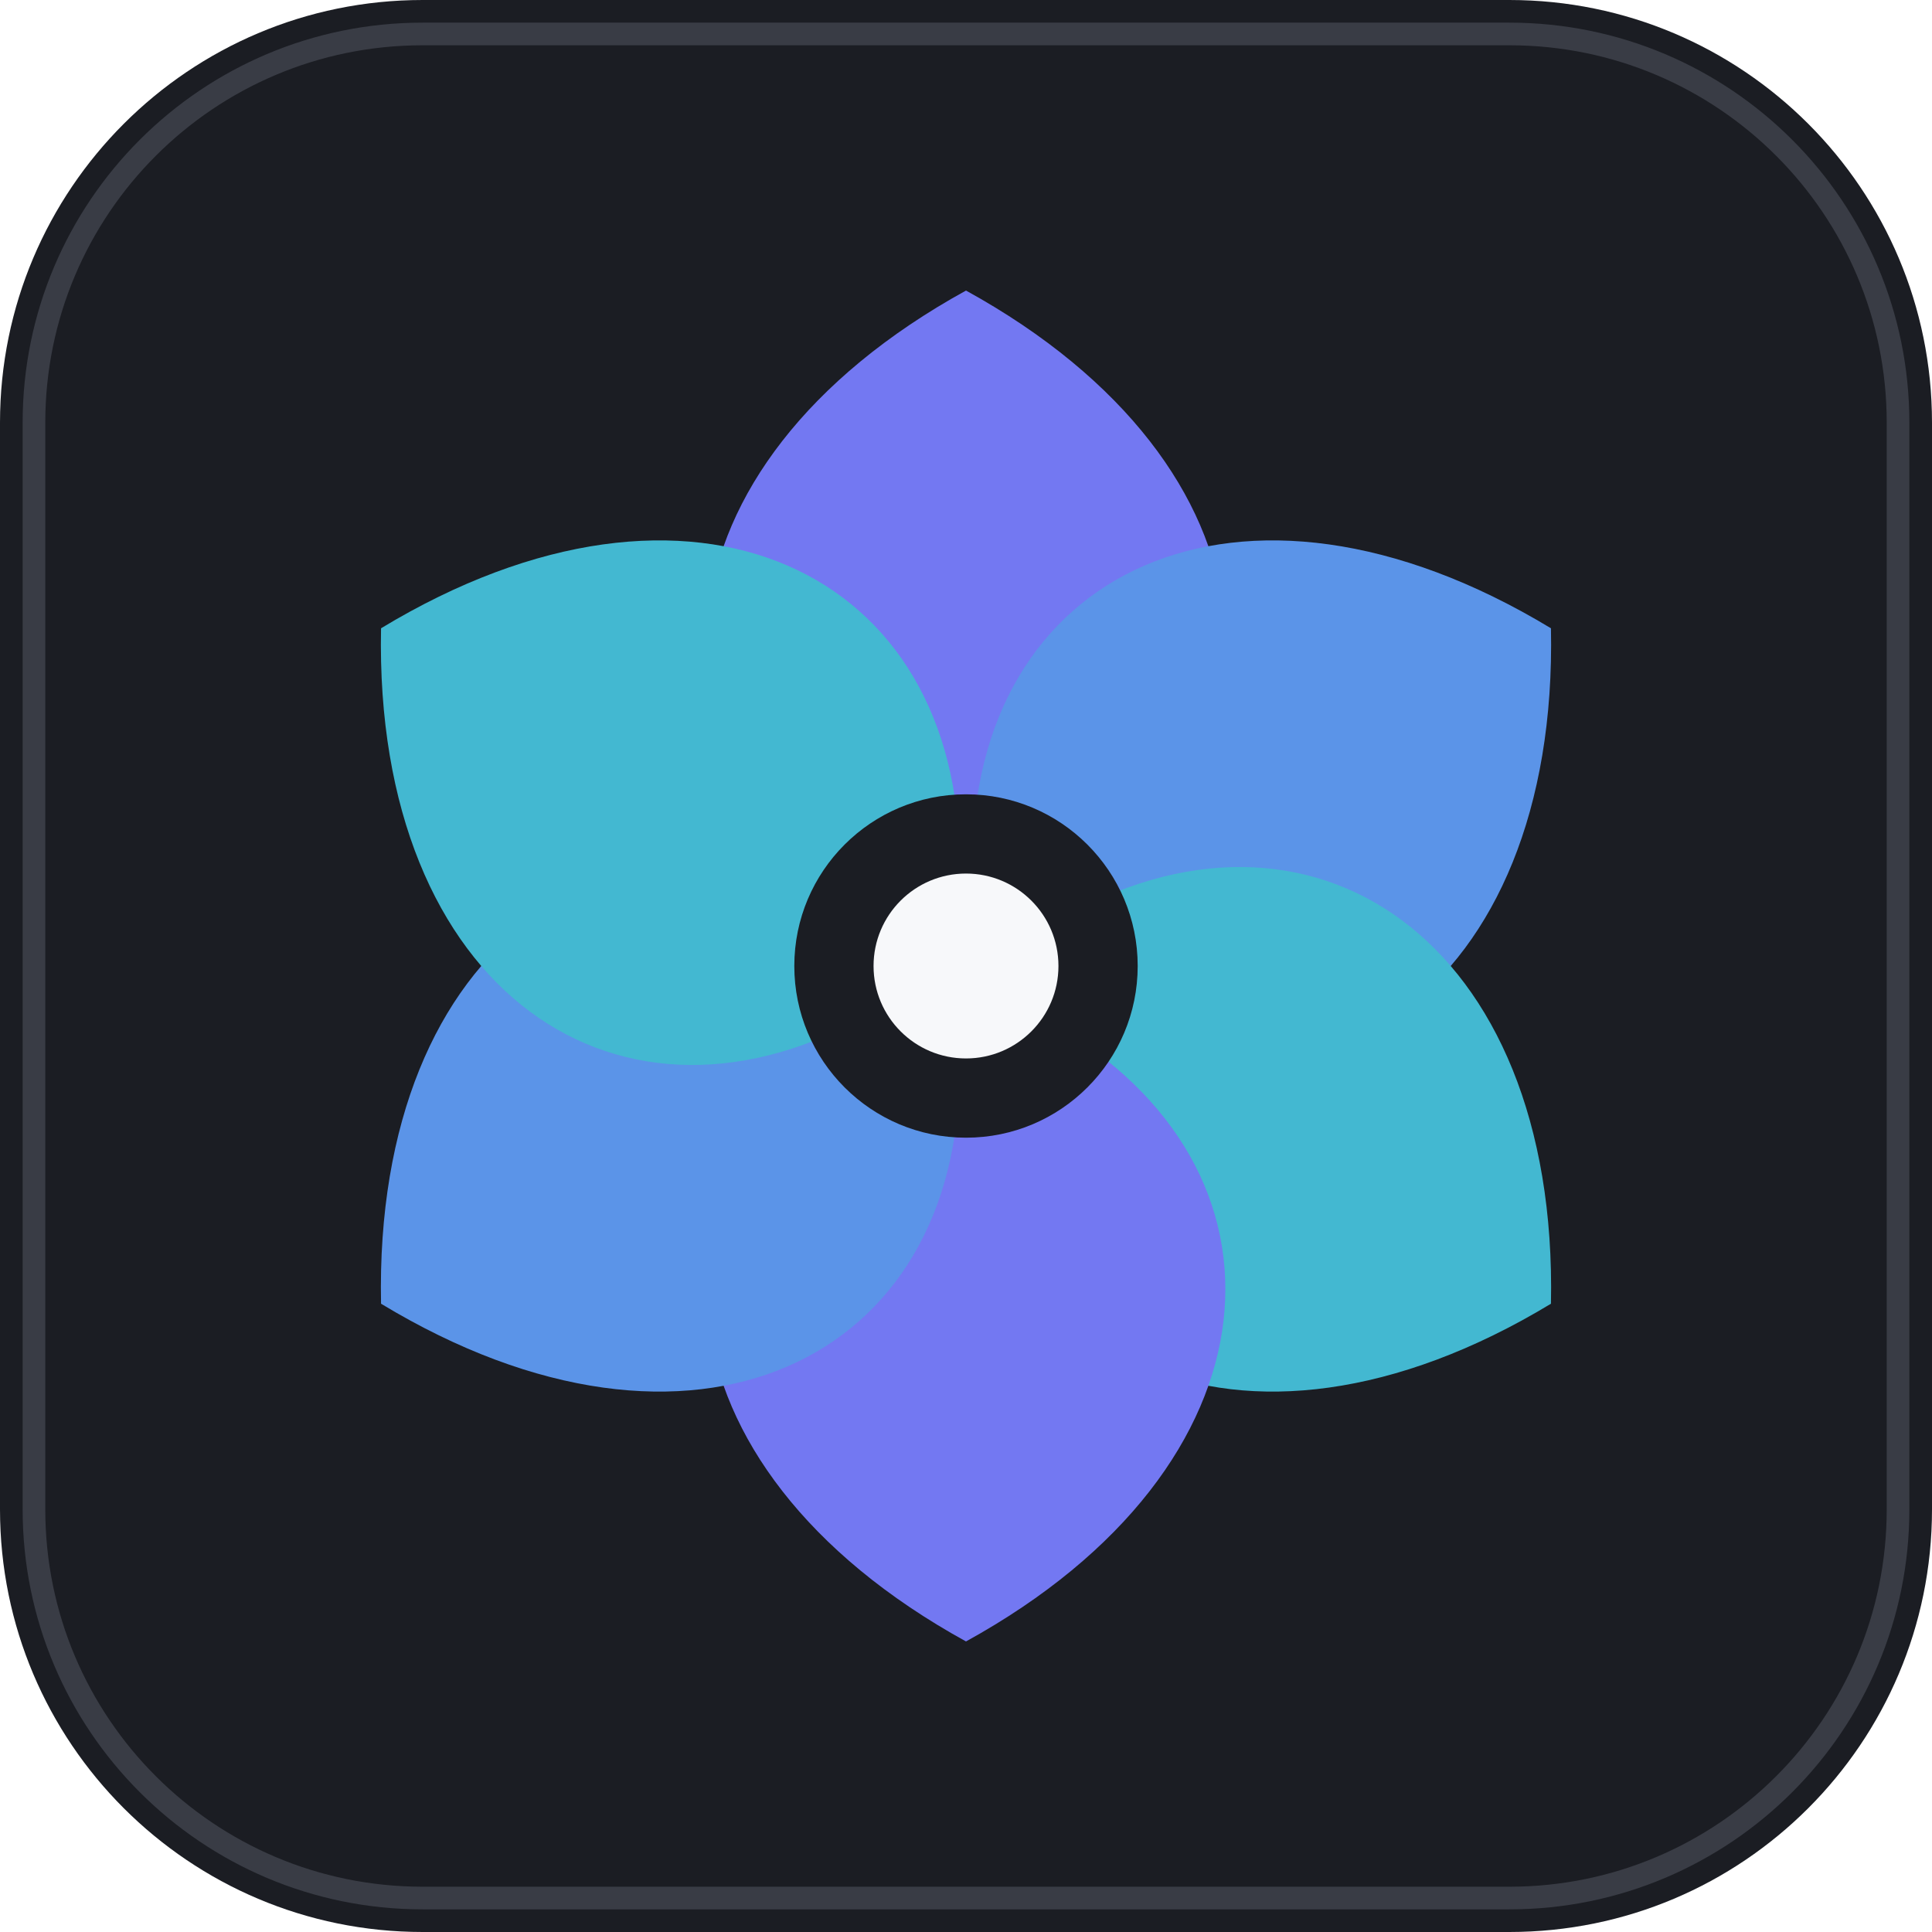
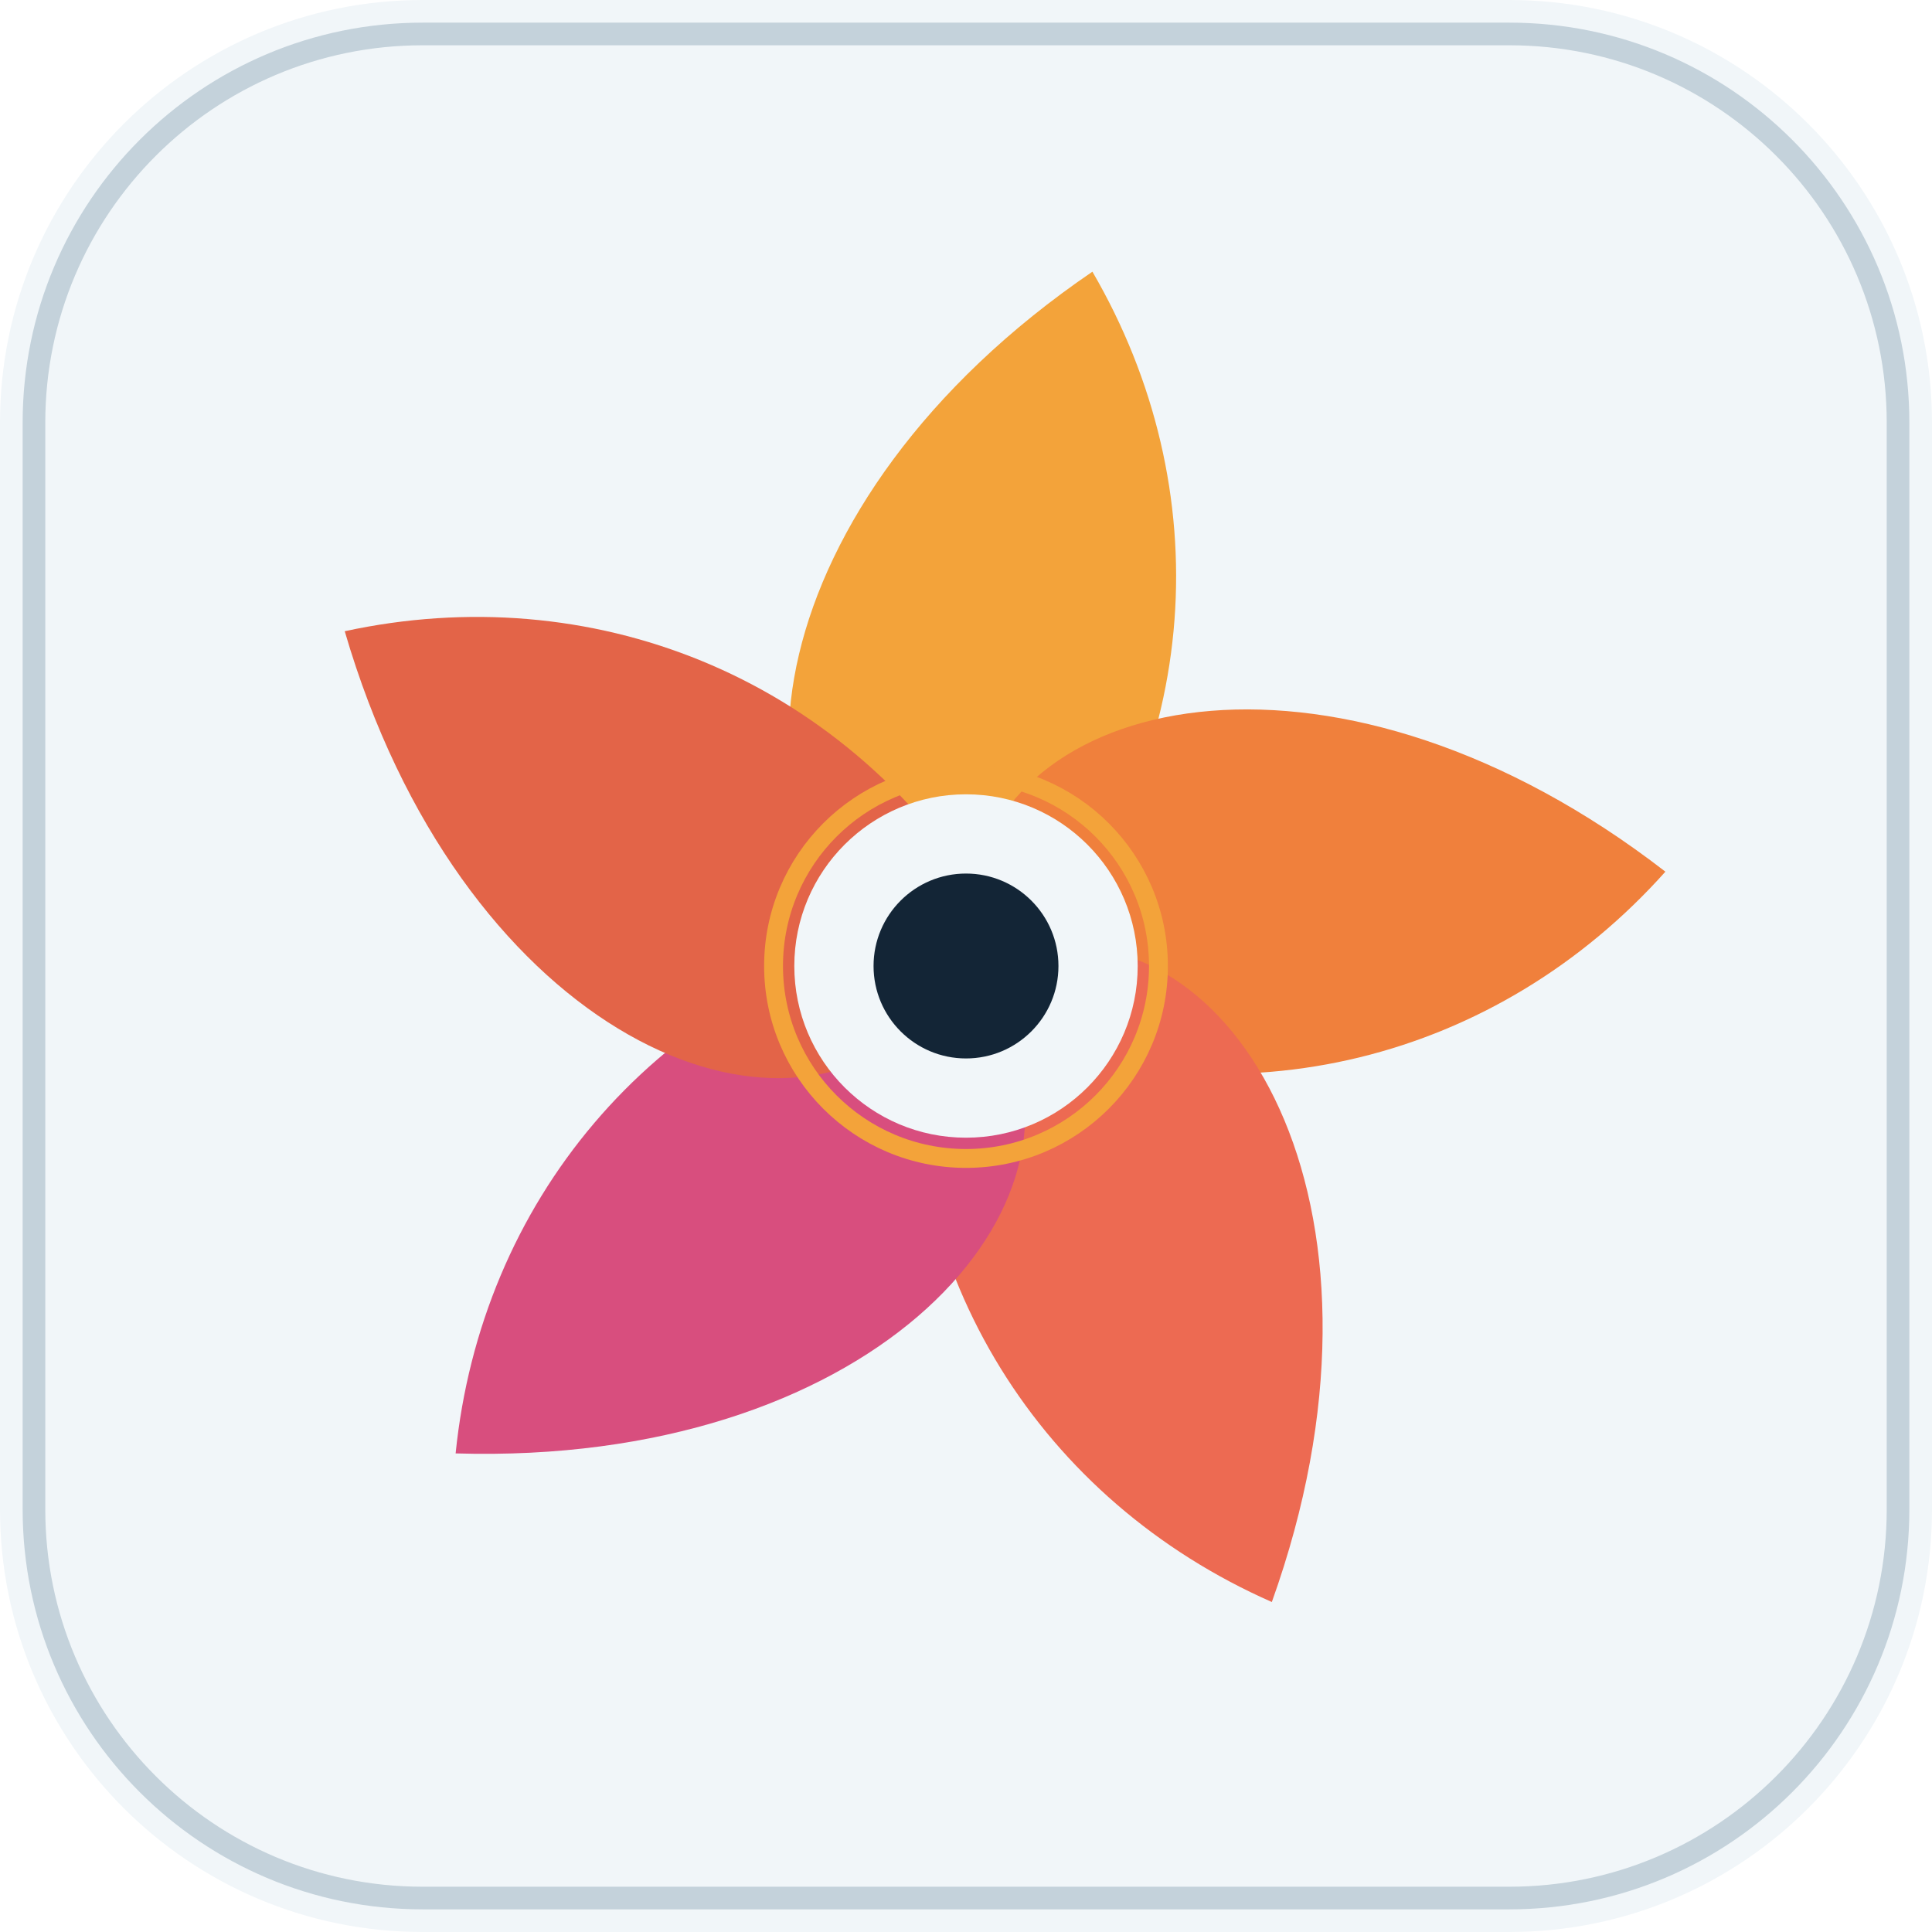
<svg xmlns="http://www.w3.org/2000/svg" viewBox="0 0 1024 1024">
-   <rect width="1024" height="1024" rx="224" fill="#1b1d23" />
-   <rect x="18" y="18" width="988" height="988" rx="206" fill="none" stroke="#393c45" stroke-width="12" />
+   <rect width="1024" height="1024" rx="224" fill="#f1f6f9" />
+   <rect x="18" y="18" width="988" height="988" rx="206" fill="none" stroke="#c4d2db" stroke-width="12" />
  <defs>
-     <path id="petal" d="M467 482C332 405 343 247 512 154C681 247 692 405 557 482Q512 522 467 482Z" />
+     <path id="blade" d="M475 497C378 445 400 266 579 144C646 259 638 400 549 508Q512 542 475 497Z" />
  </defs>
-   <use href="#petal" fill="#7378f2" />
-   <use href="#petal" fill="#5b94e8" transform="rotate(60 512 512)" />
-   <use href="#petal" fill="#43b8d1" transform="rotate(120 512 512)" />
-   <use href="#petal" fill="#7378f2" transform="rotate(180 512 512)" />
-   <use href="#petal" fill="#5b94e8" transform="rotate(240 512 512)" />
-   <use href="#petal" fill="#43b8d1" transform="rotate(300 512 512)" />
-   <circle cx="512" cy="512" r="91" fill="#1b1d23" />
-   <circle cx="512" cy="512" r="49" fill="#f7f8fa" />
+   <use href="#blade" fill="#f3a33a" />
+   <use href="#blade" fill="#f0803c" transform="rotate(72 512 512)" />
+   <use href="#blade" fill="#ed6a52" transform="rotate(144 512 512)" />
+   <use href="#blade" fill="#d84e7e" transform="rotate(216 512 512)" />
+   <use href="#blade" fill="#e36448" transform="rotate(288 512 512)" />
+   <circle cx="512" cy="512" r="91" fill="#f1f6f9" />
+   <circle cx="512" cy="512" r="49" fill="#132536" />
+   <circle cx="512" cy="512" r="102" fill="none" stroke="#f3a33a" stroke-width="10" />
</svg>
